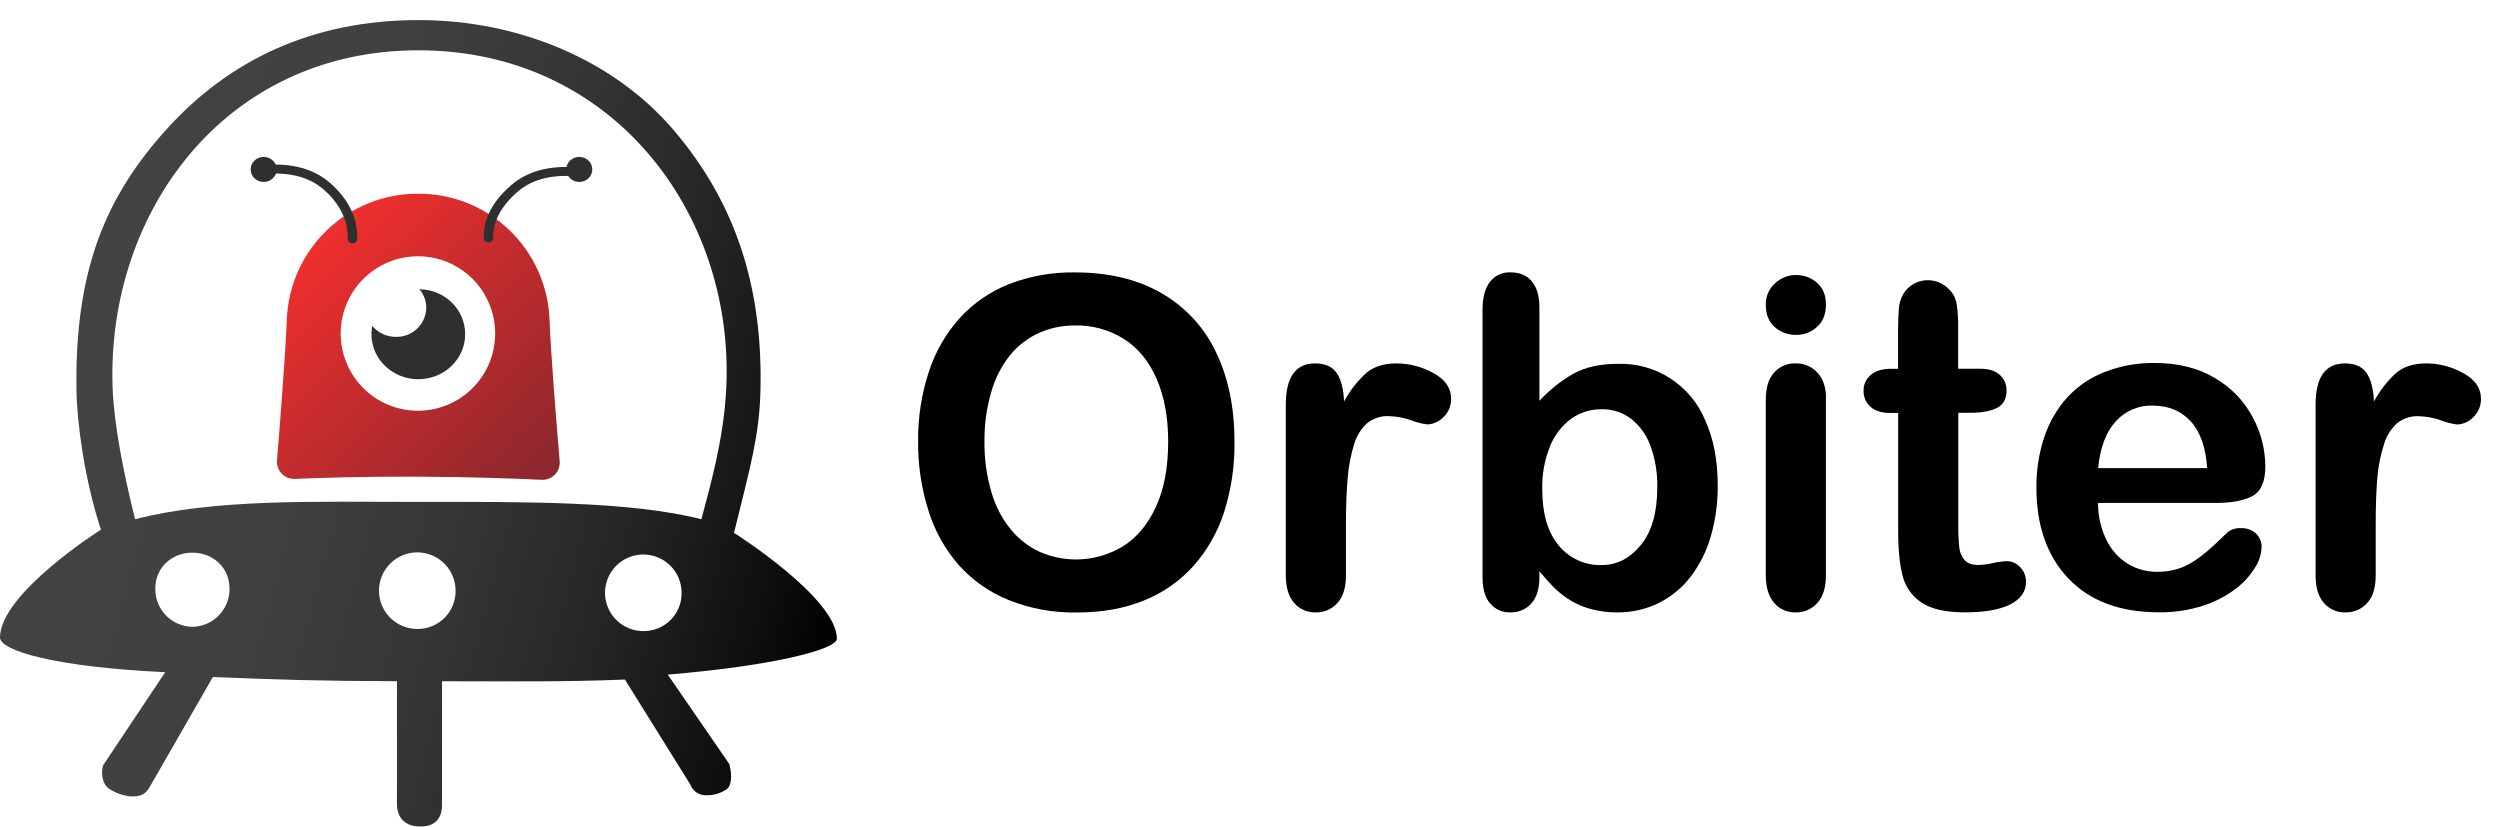
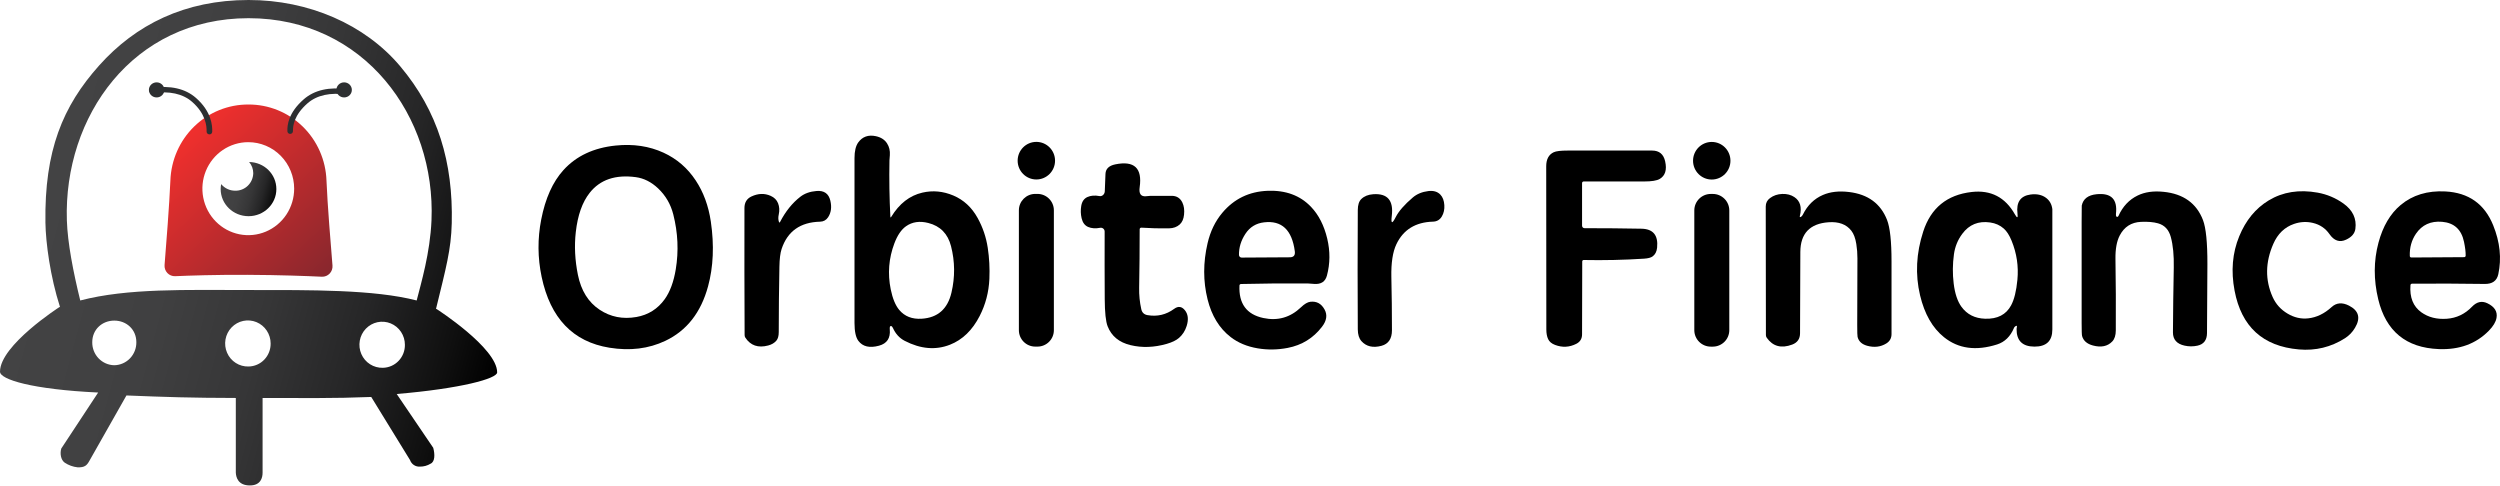
- <svg xmlns="http://www.w3.org/2000/svg" width="124" height="41" viewBox="0 0 124 41" fill="none">
-   <path d="M27.258 15.873C27.34 17.861 27.623 21.225 27.76 22.877C27.77 22.997 27.754 23.118 27.713 23.232C27.673 23.346 27.609 23.45 27.525 23.537C27.442 23.624 27.34 23.692 27.228 23.737C27.116 23.782 26.996 23.803 26.875 23.798C25.653 23.74 23.378 23.654 20.657 23.642C18.005 23.63 15.81 23.703 14.621 23.754C14.501 23.759 14.381 23.738 14.269 23.693C14.158 23.648 14.057 23.579 13.974 23.493C13.89 23.406 13.826 23.303 13.786 23.189C13.745 23.076 13.729 22.955 13.739 22.835C13.874 21.198 14.139 17.86 14.226 15.873C14.284 14.187 14.996 12.59 16.212 11.42C17.428 10.251 19.052 9.601 20.739 9.608C22.427 9.599 24.052 10.249 25.269 11.418C26.486 12.588 27.2 14.186 27.258 15.873ZM20.73 12.711C19.973 12.711 19.232 12.935 18.602 13.356C17.971 13.777 17.48 14.375 17.19 15.075C16.9 15.775 16.824 16.546 16.971 17.289C17.119 18.032 17.484 18.715 18.02 19.251C18.555 19.787 19.238 20.152 19.981 20.3C20.725 20.448 21.495 20.372 22.195 20.082C22.895 19.792 23.494 19.301 23.915 18.671C24.336 18.041 24.561 17.3 24.561 16.542C24.561 15.527 24.157 14.553 23.44 13.834C22.722 13.116 21.748 12.712 20.733 12.711H20.73Z" fill="url(#paint0_linear_1064_22859)" />
-   <path d="M20.798 14.344C21.021 14.6 21.143 14.927 21.144 15.265C21.14 15.459 21.098 15.65 21.02 15.827C20.942 16.005 20.83 16.165 20.69 16.299C20.55 16.433 20.385 16.538 20.205 16.609C20.024 16.679 19.832 16.713 19.638 16.709C19.414 16.71 19.193 16.662 18.99 16.568C18.787 16.474 18.608 16.337 18.464 16.165C18.437 16.3 18.424 16.438 18.423 16.576C18.423 17.809 19.464 18.809 20.748 18.809C22.033 18.809 23.073 17.809 23.073 16.576C23.073 15.343 22.06 14.364 20.798 14.344Z" fill="#2D2F31" />
-   <path d="M24.233 12.028C24.204 12.03 24.174 12.026 24.146 12.016C24.118 12.007 24.092 11.991 24.07 11.971C24.048 11.952 24.03 11.928 24.018 11.901C24.005 11.874 23.998 11.845 23.996 11.815C23.977 11.317 24.067 10.295 25.358 9.18C26.249 8.412 27.488 8.135 29.048 8.354C29.077 8.358 29.106 8.368 29.132 8.383C29.157 8.399 29.18 8.419 29.197 8.444C29.215 8.468 29.228 8.496 29.234 8.525C29.241 8.554 29.241 8.585 29.236 8.614C29.226 8.669 29.195 8.718 29.15 8.752C29.105 8.785 29.049 8.8 28.993 8.794C27.573 8.593 26.459 8.834 25.676 9.508C24.552 10.481 24.452 11.353 24.46 11.801C24.461 11.858 24.44 11.914 24.401 11.956C24.362 11.998 24.308 12.024 24.25 12.027L24.233 12.028Z" fill="#2D2F31" />
-   <path d="M28.732 9.025C29.088 9.025 29.378 8.747 29.378 8.404C29.378 8.06 29.088 7.782 28.732 7.782C28.375 7.782 28.086 8.06 28.086 8.404C28.086 8.747 28.375 9.025 28.732 9.025Z" fill="#2D2F31" />
-   <path d="M17.482 12.07C17.511 12.072 17.541 12.068 17.569 12.058C17.597 12.049 17.623 12.033 17.645 12.014C17.667 11.994 17.685 11.97 17.698 11.943C17.71 11.917 17.718 11.888 17.719 11.858C17.74 11.347 17.654 10.183 16.357 9.06C15.467 8.293 14.227 8.016 12.668 8.235C12.638 8.239 12.609 8.249 12.584 8.265C12.558 8.28 12.536 8.301 12.518 8.325C12.501 8.349 12.488 8.377 12.481 8.406C12.475 8.435 12.474 8.465 12.479 8.495C12.489 8.55 12.52 8.599 12.565 8.633C12.61 8.666 12.666 8.681 12.722 8.675C14.142 8.474 15.257 8.715 16.039 9.389C17.167 10.362 17.264 11.376 17.249 11.836C17.248 11.894 17.269 11.95 17.308 11.993C17.347 12.036 17.401 12.061 17.459 12.065L17.482 12.07Z" fill="#2D2F31" />
-   <path d="M13.078 9.025C13.434 9.025 13.723 8.747 13.723 8.404C13.723 8.06 13.434 7.782 13.078 7.782C12.721 7.782 12.432 8.06 12.432 8.404C12.432 8.747 12.721 9.025 13.078 9.025Z" fill="#2D2F31" />
-   <path d="M41.51 31.681C41.51 29.666 36.462 26.465 36.462 26.465L36.403 26.448C37.235 23.081 37.663 21.582 37.718 19.393C37.84 14.393 36.578 10.16 33.409 6.449C30.462 2.998 25.77 0.996 20.759 0.996C15.433 0.996 11.328 3.026 8.281 6.389C5.234 9.752 3.705 13.4 3.792 19.337C3.818 20.998 4.195 23.788 5.009 26.288L4.952 26.305C4.952 26.305 0 29.446 0 31.622C0 32.265 2.676 33.081 8.196 33.341L5.117 37.953C4.995 38.346 5.071 38.886 5.4 39.117C5.725 39.331 6.097 39.463 6.484 39.502C7.069 39.52 7.252 39.35 7.467 38.962L10.558 33.581C13.842 33.712 15.931 33.781 19.689 33.788V39.946C19.71 40.317 19.867 40.995 20.864 40.995C21.768 40.995 21.924 40.36 21.924 39.946V33.792C25.677 33.785 27.718 33.834 30.996 33.706L34.235 38.903C34.294 39.071 34.406 39.214 34.554 39.312C34.703 39.41 34.88 39.456 35.057 39.444C35.373 39.449 35.684 39.364 35.955 39.201C36.319 39.038 36.319 38.438 36.172 37.895L33.122 33.46C38.449 33.017 41.51 32.198 41.51 31.681ZM9.543 31.09C9.048 31.083 8.575 30.878 8.23 30.523C7.885 30.167 7.696 29.689 7.703 29.193C7.703 28.144 8.526 27.413 9.543 27.413C10.56 27.413 11.384 28.143 11.384 29.193C11.391 29.688 11.201 30.167 10.856 30.522C10.511 30.878 10.039 31.082 9.543 31.09ZM20.755 31.195C20.378 31.207 20.005 31.105 19.685 30.904C19.365 30.702 19.113 30.41 18.96 30.064C18.807 29.718 18.761 29.335 18.828 28.962C18.895 28.59 19.071 28.247 19.334 27.975C19.597 27.704 19.935 27.517 20.305 27.439C20.675 27.361 21.06 27.396 21.41 27.538C21.761 27.68 22.061 27.923 22.272 28.236C22.483 28.55 22.596 28.919 22.596 29.297C22.603 29.793 22.413 30.271 22.068 30.627C21.723 30.983 21.251 31.187 20.755 31.195ZM31.966 31.301C31.588 31.312 31.216 31.211 30.896 31.009C30.576 30.808 30.323 30.516 30.171 30.17C30.018 29.824 29.972 29.44 30.039 29.068C30.105 28.696 30.282 28.352 30.545 28.081C30.808 27.81 31.146 27.623 31.516 27.545C31.886 27.467 32.271 27.501 32.621 27.643C32.971 27.785 33.271 28.029 33.483 28.342C33.694 28.656 33.806 29.025 33.806 29.403C33.814 29.899 33.624 30.377 33.279 30.733C32.934 31.088 32.462 31.293 31.966 31.301ZM34.789 25.754C31.232 24.848 25.964 24.893 20.754 24.893C15.545 24.893 10.659 24.734 6.7 25.754C6.107 23.374 5.643 20.998 5.583 19.158C5.306 10.605 11.083 2.495 20.754 2.495C30.425 2.495 36.396 10.611 36.026 19.158C35.911 21.849 35.16 24.312 34.789 25.754Z" fill="url(#paint1_linear_1064_22859)" />
-   <path d="M53.331 13.512C54.991 13.512 56.417 13.855 57.609 14.541C58.789 15.216 59.733 16.238 60.314 17.468C60.926 18.733 61.232 20.218 61.231 21.924C61.245 23.089 61.075 24.249 60.728 25.362C60.417 26.351 59.903 27.264 59.22 28.044C58.543 28.805 57.697 29.4 56.751 29.779C55.778 30.18 54.66 30.38 53.396 30.38C52.244 30.399 51.1 30.189 50.03 29.762C49.08 29.38 48.232 28.785 47.55 28.022C46.864 27.233 46.352 26.31 46.046 25.311C45.699 24.205 45.528 23.052 45.538 21.894C45.525 20.723 45.704 19.558 46.068 18.445C46.388 17.457 46.911 16.548 47.603 15.775C48.28 15.036 49.115 14.461 50.047 14.091C51.094 13.688 52.209 13.491 53.331 13.512ZM57.942 21.905C57.942 20.71 57.752 19.676 57.374 18.801C56.995 17.926 56.454 17.264 55.751 16.815C55.027 16.36 54.186 16.126 53.331 16.142C52.712 16.136 52.099 16.263 51.533 16.514C50.983 16.763 50.497 17.134 50.112 17.599C49.681 18.139 49.361 18.759 49.172 19.424C48.935 20.226 48.82 21.06 48.83 21.896C48.819 22.747 48.935 23.595 49.175 24.412C49.368 25.093 49.699 25.727 50.148 26.275C50.539 26.748 51.032 27.127 51.59 27.382C52.242 27.663 52.952 27.786 53.66 27.74C54.369 27.694 55.056 27.48 55.666 27.116C56.362 26.692 56.915 26.04 57.326 25.157C57.737 24.275 57.942 23.188 57.941 21.896L57.942 21.905Z" fill="black" />
-   <path d="M66.759 25.992V28.528C66.759 29.145 66.617 29.607 66.333 29.913C66.197 30.064 66.029 30.183 65.842 30.263C65.656 30.343 65.454 30.381 65.251 30.375C65.05 30.381 64.852 30.341 64.668 30.261C64.485 30.18 64.322 30.06 64.191 29.908C63.914 29.597 63.776 29.137 63.776 28.528V20.072C63.776 18.707 64.26 18.025 65.229 18.025C65.725 18.025 66.082 18.184 66.3 18.503C66.518 18.822 66.64 19.293 66.665 19.916C66.948 19.387 67.318 18.909 67.76 18.503C68.136 18.184 68.636 18.025 69.263 18.025C69.902 18.027 70.53 18.19 71.089 18.499C71.679 18.819 71.974 19.242 71.974 19.768C71.98 19.939 71.949 20.109 71.884 20.267C71.819 20.425 71.721 20.568 71.597 20.686C71.492 20.798 71.366 20.887 71.226 20.95C71.087 21.013 70.936 21.047 70.782 21.051C70.512 21.012 70.246 20.943 69.991 20.846C69.634 20.719 69.26 20.65 68.881 20.64C68.494 20.623 68.114 20.748 67.811 20.99C67.504 21.27 67.281 21.631 67.166 22.03C66.999 22.563 66.892 23.114 66.849 23.671C66.789 24.306 66.759 25.08 66.759 25.992Z" fill="black" />
-   <path d="M76.354 15.243V19.883C76.85 19.341 77.429 18.881 78.07 18.52C78.652 18.205 79.373 18.048 80.234 18.047C81.156 18.015 82.067 18.266 82.843 18.766C83.619 19.266 84.224 19.991 84.577 20.844C84.992 21.754 85.199 22.832 85.199 24.077C85.207 24.933 85.091 25.786 84.855 26.608C84.648 27.331 84.309 28.008 83.855 28.606C83.432 29.158 82.887 29.605 82.264 29.913C81.623 30.225 80.918 30.384 80.204 30.375C79.767 30.378 79.332 30.322 78.909 30.209C78.545 30.114 78.197 29.966 77.876 29.768C77.615 29.606 77.371 29.418 77.147 29.207C76.946 29.014 76.682 28.725 76.354 28.339V28.64C76.354 29.207 76.219 29.64 75.95 29.936C75.82 30.079 75.661 30.193 75.484 30.268C75.306 30.344 75.115 30.381 74.922 30.375C74.731 30.383 74.541 30.346 74.366 30.27C74.191 30.193 74.035 30.078 73.911 29.933C73.661 29.64 73.535 29.208 73.534 28.636V15.378C73.534 14.763 73.656 14.297 73.899 13.982C74.019 13.826 74.174 13.702 74.352 13.62C74.53 13.537 74.725 13.499 74.921 13.509C75.381 13.509 75.734 13.659 75.981 13.959C76.229 14.259 76.353 14.687 76.354 15.243ZM76.496 24.267C76.496 25.476 76.767 26.405 77.31 27.054C77.567 27.369 77.894 27.621 78.265 27.79C78.635 27.958 79.04 28.04 79.447 28.027C80.197 28.027 80.844 27.695 81.387 27.031C81.93 26.366 82.201 25.415 82.201 24.177C82.216 23.473 82.101 22.772 81.861 22.109C81.672 21.582 81.339 21.119 80.9 20.771C80.482 20.455 79.971 20.289 79.447 20.298C78.903 20.291 78.371 20.456 77.927 20.771C77.457 21.12 77.094 21.594 76.879 22.14C76.609 22.816 76.479 23.539 76.496 24.267Z" fill="black" />
-   <path d="M89.091 16.611C88.699 16.62 88.319 16.481 88.025 16.222C87.73 15.963 87.583 15.596 87.583 15.12C87.577 14.921 87.614 14.723 87.693 14.539C87.771 14.356 87.888 14.192 88.036 14.058C88.32 13.787 88.698 13.637 89.091 13.641C89.468 13.638 89.834 13.772 90.119 14.02C90.417 14.271 90.566 14.636 90.566 15.114C90.566 15.583 90.421 15.948 90.13 16.209C89.848 16.472 89.476 16.616 89.091 16.611ZM90.566 19.75V28.528C90.566 29.137 90.424 29.598 90.139 29.908C90.004 30.06 89.837 30.18 89.65 30.261C89.463 30.342 89.261 30.381 89.058 30.375C88.856 30.381 88.655 30.341 88.47 30.259C88.286 30.176 88.122 30.052 87.993 29.897C87.719 29.578 87.583 29.121 87.583 28.528V19.837C87.583 19.236 87.719 18.784 87.993 18.48C88.126 18.33 88.29 18.212 88.475 18.133C88.659 18.054 88.858 18.017 89.058 18.024C89.26 18.018 89.462 18.055 89.648 18.134C89.835 18.213 90.002 18.331 90.139 18.48C90.427 18.785 90.571 19.208 90.571 19.75H90.566Z" fill="black" />
-   <path d="M93.816 18.291H94.144V16.467C94.144 15.98 94.157 15.596 94.182 15.315C94.2 15.063 94.272 14.818 94.395 14.597C94.515 14.387 94.689 14.212 94.898 14.091C95.119 13.961 95.372 13.893 95.628 13.897C96.014 13.9 96.384 14.056 96.655 14.331C96.856 14.519 96.993 14.767 97.043 15.037C97.106 15.429 97.133 15.826 97.124 16.222V18.29H98.219C98.641 18.29 98.966 18.392 99.192 18.596C99.301 18.695 99.387 18.817 99.445 18.952C99.502 19.088 99.53 19.234 99.525 19.381C99.525 19.786 99.367 20.07 99.05 20.232C98.733 20.395 98.279 20.476 97.69 20.476H97.132V26.062C97.126 26.428 97.143 26.793 97.181 27.157C97.203 27.386 97.294 27.604 97.443 27.78C97.585 27.942 97.816 28.023 98.138 28.023C98.377 28.015 98.615 27.983 98.848 27.928C99.077 27.874 99.312 27.842 99.547 27.833C99.67 27.835 99.791 27.862 99.903 27.913C100.015 27.964 100.115 28.037 100.197 28.129C100.292 28.224 100.367 28.338 100.417 28.464C100.467 28.589 100.491 28.724 100.488 28.859C100.488 29.345 100.225 29.72 99.701 29.983C99.176 30.245 98.422 30.375 97.438 30.372C96.505 30.372 95.798 30.212 95.318 29.894C94.847 29.587 94.509 29.114 94.373 28.569C94.223 28.006 94.148 27.253 94.149 26.31V20.483H93.755C93.326 20.483 92.997 20.38 92.772 20.172C92.662 20.073 92.575 19.951 92.516 19.814C92.457 19.678 92.429 19.53 92.433 19.382C92.429 19.233 92.459 19.085 92.521 18.949C92.582 18.813 92.674 18.693 92.788 18.598C93.022 18.393 93.364 18.291 93.816 18.291Z" fill="black" />
-   <path d="M109.902 24.946H104.064C104.058 25.577 104.199 26.202 104.474 26.77C104.707 27.26 105.075 27.673 105.535 27.961C105.974 28.228 106.48 28.366 106.994 28.361C107.323 28.364 107.65 28.321 107.967 28.233C108.269 28.143 108.556 28.009 108.819 27.833C109.088 27.657 109.344 27.462 109.584 27.248C109.817 27.041 110.12 26.758 110.491 26.397C110.678 26.253 110.911 26.181 111.147 26.196C111.418 26.184 111.684 26.276 111.89 26.453C111.987 26.545 112.063 26.658 112.112 26.783C112.161 26.908 112.183 27.042 112.174 27.177C112.153 27.519 112.044 27.851 111.857 28.139C111.608 28.548 111.283 28.907 110.901 29.196C110.417 29.564 109.873 29.848 109.294 30.035C108.577 30.269 107.825 30.382 107.071 30.369C105.155 30.369 103.665 29.813 102.601 28.701C101.536 27.588 101.005 26.079 101.006 24.172C100.999 23.323 101.131 22.479 101.399 21.674C101.64 20.943 102.031 20.27 102.547 19.699C103.066 19.142 103.706 18.712 104.417 18.442C105.197 18.141 106.028 17.992 106.864 18.003C108.031 18.003 109.031 18.253 109.863 18.753C110.658 19.214 111.308 19.888 111.738 20.7C112.14 21.444 112.354 22.275 112.361 23.121C112.361 23.885 112.146 24.38 111.716 24.606C111.286 24.833 110.682 24.946 109.902 24.946ZM104.064 23.221H109.477C109.404 22.182 109.128 21.405 108.651 20.889C108.173 20.374 107.545 20.116 106.765 20.117C106.423 20.108 106.082 20.173 105.767 20.308C105.452 20.444 105.17 20.646 104.941 20.901C104.46 21.424 104.169 22.197 104.066 23.221H104.064Z" fill="black" />
-   <path d="M117.835 25.992V28.528C117.835 29.145 117.693 29.607 117.409 29.913C117.273 30.064 117.106 30.183 116.919 30.263C116.733 30.342 116.531 30.381 116.328 30.375C116.128 30.381 115.929 30.342 115.745 30.261C115.562 30.18 115.399 30.06 115.267 29.908C114.99 29.597 114.852 29.137 114.853 28.528V20.072C114.853 18.707 115.339 18.025 116.312 18.025C116.808 18.025 117.164 18.184 117.382 18.503C117.601 18.822 117.722 19.293 117.747 19.916C118.03 19.387 118.4 18.909 118.842 18.503C119.218 18.184 119.719 18.025 120.345 18.025C120.984 18.028 121.612 18.192 122.17 18.503C122.759 18.822 123.055 19.245 123.055 19.771C123.061 19.942 123.03 20.113 122.965 20.271C122.9 20.429 122.802 20.572 122.678 20.69C122.573 20.801 122.448 20.891 122.308 20.953C122.168 21.016 122.018 21.05 121.865 21.055C121.593 21.016 121.327 20.947 121.072 20.849C120.715 20.723 120.341 20.654 119.962 20.644C119.575 20.627 119.195 20.752 118.892 20.994C118.585 21.274 118.362 21.634 118.247 22.034C118.076 22.565 117.965 23.115 117.918 23.671C117.863 24.306 117.835 25.08 117.835 25.992Z" fill="black" />
+ <svg xmlns="http://www.w3.org/2000/svg" width="206px" height="40px" viewBox="0 0 206 40" version="1.1">
  <defs>
-     <linearGradient id="paint0_linear_1064_22859" x1="14.957" y1="12.631" x2="26.482" y2="24.548" gradientUnits="userSpaceOnUse">
-       <stop stop-color="#EF2F2D" />
-       <stop offset="1" stop-color="#89272D" />
+     <linearGradient x1="10.703%" y1="21.301%" x2="88.891%" y2="105.283%" id="linearGradient-1">
+       <stop stop-color="#EF2F2D" offset="0%" />
+       <stop stop-color="#89272D" offset="100%" />
    </linearGradient>
-     <linearGradient id="paint1_linear_1064_22859" x1="3.381" y1="17.198" x2="42.58" y2="27.705" gradientUnits="userSpaceOnUse">
-       <stop stop-color="#434344" />
-       <stop offset="0.29" stop-color="#404041" />
-       <stop offset="0.51" stop-color="#363637" />
-       <stop offset="0.71" stop-color="#262627" />
-       <stop offset="0.9" stop-color="#0F0F0F" />
-       <stop offset="1" />
+     <linearGradient x1="8.146%" y1="41.01%" x2="102.578%" y2="65.882%" id="linearGradient-2">
+       <stop stop-color="#434344" offset="0%" />
+       <stop stop-color="#404041" offset="29%" />
+       <stop stop-color="#363637" offset="51%" />
+       <stop stop-color="#262627" offset="71%" />
+       <stop stop-color="#0F0F0F" offset="90%" />
+       <stop stop-color="#000000" offset="100%" />
+     </linearGradient>
+     <linearGradient x1="8.146%" y1="40.947%" x2="102.578%" y2="65.993%" id="linearGradient-3">
+       <stop stop-color="#434344" offset="0%" />
+       <stop stop-color="#404041" offset="29%" />
+       <stop stop-color="#363637" offset="51%" />
+       <stop stop-color="#262627" offset="71%" />
+       <stop stop-color="#0F0F0F" offset="90%" />
+       <stop stop-color="#000000" offset="100%" />
    </linearGradient>
  </defs>
+   <g id="页面-1" stroke="none" stroke-width="1" fill="none" fill-rule="evenodd">
+     <g id="orbiter_白天" transform="translate(-20, -16)" fill-rule="nonzero">
+       <g id="logo备份-2" transform="translate(20, 16)">
+         <path d="M73.365,17.845 C73.37,17.935 73.395,17.942 73.44,17.866 C74.103,16.778 74.958,16.113 76.006,15.872 C76.862,15.674 77.712,15.754 78.557,16.111 C79.407,16.471 80.072,17.087 80.555,17.959 C80.98,18.726 81.259,19.546 81.391,20.42 C81.518,21.255 81.563,22.112 81.525,22.99 C81.476,24.075 81.21,25.089 80.727,26.033 C80.125,27.21 79.308,28 78.277,28.405 C77.099,28.867 75.856,28.761 74.548,28.085 C74.117,27.862 73.794,27.508 73.577,27.024 C73.538,26.935 73.48,26.874 73.426,26.865 C73.335,26.848 73.299,26.944 73.318,27.154 C73.382,27.863 73.087,28.307 72.432,28.485 C71.655,28.697 71.087,28.563 70.729,28.085 C70.517,27.801 70.411,27.311 70.411,26.616 C70.411,22.087 70.411,17.558 70.411,13.029 C70.411,12.456 70.513,12.027 70.717,11.741 C71.063,11.261 71.547,11.088 72.171,11.222 C72.59,11.312 72.897,11.51 73.092,11.814 C73.274,12.094 73.351,12.42 73.323,12.793 C73.302,13.05 73.292,13.188 73.292,13.207 C73.262,14.789 73.287,16.335 73.365,17.845 Z M73.695,20.057 C73.233,21.286 73.133,22.548 73.396,23.842 C73.55,24.597 73.783,25.162 74.095,25.536 C74.541,26.07 75.159,26.312 75.947,26.263 C77.264,26.181 78.082,25.465 78.399,24.115 C78.702,22.833 78.69,21.555 78.364,20.282 C78.1,19.259 77.476,18.623 76.491,18.373 C75.78,18.192 75.168,18.282 74.656,18.643 C74.267,18.918 73.946,19.389 73.695,20.057 Z" id="形状" fill="#000000" />
+         <ellipse id="椭圆形" fill="#000000" cx="85.395" cy="13.24" rx="1.541" ry="1.549" />
+         <ellipse id="椭圆形" fill="#000000" cx="141.048" cy="13.245" rx="1.541" ry="1.549" />
+         <path d="M57.323,14.863 C57.967,15.832 58.384,16.968 58.574,18.269 C58.858,20.21 58.781,21.986 58.343,23.598 C57.757,25.756 56.583,27.252 54.819,28.087 C53.445,28.738 51.911,28.926 50.216,28.651 C47.212,28.164 45.35,26.219 44.631,22.814 C44.3,21.242 44.288,19.666 44.596,18.089 C44.935,16.346 45.546,14.988 46.428,14.015 C47.484,12.851 48.921,12.177 50.741,11.992 C52.188,11.845 53.499,12.042 54.675,12.582 C55.767,13.084 56.649,13.844 57.323,14.863 Z M54.233,15.528 C53.673,14.998 53.059,14.687 52.39,14.597 C50.713,14.372 49.446,14.803 48.588,15.891 C47.981,16.66 47.599,17.741 47.444,19.134 C47.316,20.269 47.375,21.441 47.62,22.651 C47.883,23.949 48.48,24.907 49.413,25.524 C50.311,26.118 51.319,26.317 52.438,26.121 C53.416,25.949 54.196,25.458 54.777,24.648 C55.212,24.038 55.514,23.218 55.684,22.187 C55.93,20.687 55.862,19.181 55.479,17.67 C55.267,16.831 54.851,16.117 54.233,15.528 Z" id="形状" fill="#000000" />
+         <g id="logo_black-(3)">
+           <path d="M26.902,14.877 C26.982,16.865 27.262,20.229 27.397,21.881 C27.406,22.001 27.391,22.122 27.351,22.236 C27.311,22.35 27.248,22.454 27.165,22.541 C27.083,22.628 26.983,22.696 26.872,22.741 C26.762,22.786 26.643,22.807 26.524,22.802 C25.317,22.745 23.073,22.658 20.387,22.646 C17.769,22.634 15.604,22.707 14.43,22.758 C14.311,22.763 14.193,22.742 14.083,22.697 C13.973,22.652 13.873,22.584 13.791,22.497 C13.709,22.41 13.646,22.307 13.606,22.193 C13.566,22.08 13.55,21.959 13.56,21.84 C13.693,20.202 13.955,16.863 14.04,14.877 C14.097,13.191 14.8,11.594 16,10.424 C17.2,9.254 18.803,8.604 20.468,8.612 L20.468,8.612 C22.134,8.603 23.738,9.252 24.939,10.422 C26.14,11.592 26.844,13.19 26.902,14.877 L26.902,14.877 Z M20.459,11.715 C19.712,11.714 18.98,11.939 18.358,12.36 C17.736,12.781 17.252,13.379 16.965,14.079 C16.679,14.779 16.604,15.55 16.75,16.293 C16.895,17.036 17.255,17.719 17.784,18.255 C18.313,18.791 18.987,19.156 19.72,19.304 C20.454,19.452 21.214,19.376 21.905,19.086 C22.596,18.796 23.187,18.305 23.602,17.675 C24.018,17.045 24.239,16.304 24.239,15.546 C24.239,14.531 23.842,13.557 23.133,12.838 C22.425,12.12 21.464,11.716 20.462,11.715 L20.459,11.715 Z" id="形状" fill="url(#linearGradient-1)" />
+           <path d="M20.527,13.349 C20.746,13.604 20.868,13.931 20.868,14.27 C20.864,14.464 20.822,14.655 20.746,14.832 C20.669,15.009 20.558,15.17 20.42,15.304 C20.282,15.438 20.119,15.543 19.941,15.613 C19.763,15.684 19.573,15.718 19.382,15.714 C19.161,15.715 18.943,15.667 18.742,15.573 C18.542,15.479 18.365,15.341 18.223,15.17 C18.197,15.305 18.183,15.443 18.183,15.581 C18.183,16.814 19.21,17.814 20.478,17.814 C21.745,17.814 22.772,16.814 22.772,15.581 C22.772,14.348 21.772,13.369 20.527,13.349 Z" id="路径" fill="url(#linearGradient-2)" />
+           <path d="M23.917,11.033 C23.887,11.034 23.858,11.03 23.83,11.02 C23.803,11.011 23.777,10.995 23.756,10.976 C23.734,10.956 23.716,10.932 23.704,10.905 C23.691,10.878 23.684,10.849 23.682,10.82 C23.663,10.321 23.752,9.299 25.027,8.184 C25.906,7.416 27.129,7.139 28.668,7.358 C28.697,7.362 28.725,7.372 28.751,7.388 C28.776,7.403 28.798,7.423 28.816,7.448 C28.833,7.472 28.845,7.5 28.852,7.529 C28.858,7.558 28.859,7.589 28.854,7.618 L28.854,7.618 C28.844,7.673 28.813,7.723 28.769,7.756 C28.724,7.789 28.669,7.804 28.614,7.798 C27.213,7.598 26.113,7.838 25.34,8.512 C24.231,9.485 24.133,10.357 24.14,10.805 C24.141,10.863 24.12,10.918 24.082,10.961 C24.043,11.003 23.99,11.028 23.933,11.031 L23.917,11.033 Z" id="路径" fill="#2D2F31" />
+           <path d="M28.356,8.029 C28.708,8.029 28.993,7.751 28.993,7.408 C28.993,7.065 28.708,6.786 28.356,6.786 C28.004,6.786 27.719,7.065 27.719,7.408 C27.719,7.751 28.004,8.029 28.356,8.029 Z" id="路径" fill="#2D2F31" />
+           <path d="M17.253,11.074 C17.282,11.076 17.312,11.072 17.339,11.062 C17.367,11.053 17.392,11.038 17.414,11.018 C17.436,10.998 17.454,10.974 17.466,10.948 C17.479,10.921 17.486,10.892 17.487,10.862 C17.508,10.351 17.424,9.187 16.143,8.065 C15.265,7.297 14.041,7.02 12.502,7.239 C12.473,7.243 12.445,7.253 12.419,7.269 C12.394,7.284 12.372,7.305 12.355,7.329 C12.337,7.353 12.325,7.381 12.318,7.41 C12.312,7.439 12.311,7.47 12.316,7.499 C12.326,7.554 12.357,7.603 12.401,7.637 C12.446,7.67 12.501,7.685 12.556,7.679 C13.957,7.478 15.058,7.719 15.83,8.393 C16.942,9.366 17.038,10.381 17.024,10.84 C17.022,10.898 17.043,10.954 17.081,10.997 C17.12,11.04 17.173,11.066 17.23,11.069 L17.253,11.074 Z" id="路径" fill="#2D2F31" />
+           <path d="M12.907,8.029 C13.259,8.029 13.544,7.751 13.544,7.408 C13.544,7.065 13.259,6.786 12.907,6.786 C12.555,6.786 12.269,7.065 12.269,7.408 C12.269,7.751 12.555,8.029 12.907,8.029 Z" id="路径" fill="#2D2F31" />
+           <path d="M40.966,30.686 C40.966,28.671 35.984,25.469 35.984,25.469 L35.927,25.452 C36.748,22.085 37.17,20.587 37.224,18.397 C37.344,13.397 36.099,9.164 32.971,5.453 C30.063,2.002 25.433,0 20.487,0 C15.231,0 11.179,2.03 8.172,5.393 C5.165,8.757 3.656,12.404 3.743,18.341 C3.768,20.003 4.14,22.792 4.943,25.293 L4.887,25.31 C4.887,25.31 0,28.451 0,30.627 C0,31.27 2.641,32.086 8.088,32.345 L5.05,36.958 C4.93,37.351 5.004,37.891 5.33,38.122 C5.65,38.336 6.017,38.468 6.399,38.508 C6.977,38.525 7.157,38.355 7.369,37.967 L10.419,32.586 C13.661,32.716 15.723,32.786 19.431,32.793 L19.431,38.951 C19.452,39.322 19.607,40 20.59,40 C21.483,40 21.637,39.365 21.637,38.951 L21.637,32.797 C25.34,32.789 27.355,32.839 30.59,32.71 L33.786,37.908 C33.845,38.076 33.955,38.219 34.102,38.317 C34.249,38.415 34.423,38.461 34.598,38.449 C34.91,38.454 35.217,38.369 35.484,38.206 C35.844,38.043 35.844,37.443 35.699,36.9 L32.688,32.465 C37.946,32.022 40.966,31.203 40.966,30.686 Z M9.418,30.095 C8.929,30.088 8.463,29.883 8.122,29.527 C7.782,29.172 7.595,28.693 7.602,28.198 C7.602,27.149 8.415,26.418 9.418,26.418 C10.422,26.418 11.235,27.148 11.235,28.198 C11.242,28.693 11.054,29.171 10.714,29.527 C10.373,29.883 9.907,30.087 9.418,30.095 L9.418,30.095 Z M20.483,30.2 C20.111,30.211 19.743,30.11 19.427,29.908 C19.112,29.707 18.862,29.415 18.712,29.069 C18.561,28.723 18.516,28.339 18.581,27.967 C18.647,27.595 18.821,27.251 19.081,26.98 C19.341,26.709 19.674,26.522 20.039,26.444 C20.404,26.366 20.784,26.4 21.13,26.542 C21.476,26.684 21.772,26.928 21.98,27.241 C22.188,27.555 22.3,27.924 22.3,28.302 C22.307,28.798 22.12,29.276 21.779,29.632 C21.439,29.988 20.973,30.192 20.483,30.2 L20.483,30.2 Z M31.548,30.306 C31.175,30.317 30.807,30.216 30.491,30.014 C30.175,29.813 29.926,29.52 29.776,29.175 C29.625,28.829 29.58,28.445 29.646,28.073 C29.711,27.701 29.885,27.357 30.145,27.086 C30.405,26.815 30.738,26.628 31.103,26.55 C31.468,26.472 31.848,26.506 32.194,26.648 C32.54,26.79 32.836,27.034 33.044,27.347 C33.253,27.661 33.364,28.03 33.364,28.408 C33.371,28.904 33.184,29.382 32.843,29.737 C32.503,30.093 32.037,30.298 31.548,30.306 Z M34.334,24.759 C30.823,23.853 25.624,23.898 20.482,23.898 C15.341,23.898 10.519,23.739 6.612,24.759 C6.027,22.379 5.569,20.003 5.51,18.163 C5.236,9.609 10.938,1.499 20.482,1.499 C30.027,1.499 35.919,9.615 35.555,18.163 C35.44,20.853 34.7,23.316 34.334,24.759 Z" id="形状" fill="url(#linearGradient-3)" />
+         </g>
+         <path d="M130.376,21.54 L130.362,27.549 C130.362,27.909 130.204,28.17 129.886,28.331 C129.321,28.618 128.739,28.649 128.141,28.423 C127.855,28.316 127.664,28.156 127.566,27.943 C127.467,27.731 127.418,27.467 127.418,27.151 C127.418,22.672 127.415,18.191 127.408,13.709 C127.407,13.127 127.613,12.738 128.028,12.544 C128.224,12.452 128.608,12.406 129.18,12.406 C131.498,12.406 133.816,12.406 136.134,12.406 C136.718,12.406 137.076,12.702 137.208,13.292 C137.366,13.995 137.216,14.48 136.756,14.747 C136.52,14.884 136.094,14.953 135.479,14.953 C133.86,14.953 132.198,14.953 130.494,14.953 C130.421,14.953 130.362,15.012 130.362,15.085 L130.362,18.601 C130.362,18.654 130.383,18.705 130.421,18.743 C130.459,18.781 130.509,18.802 130.563,18.802 C132.175,18.802 133.738,18.816 135.25,18.845 C136.215,18.862 136.646,19.381 136.546,20.401 C136.514,20.726 136.392,20.968 136.178,21.126 C136.039,21.23 135.799,21.293 135.46,21.315 C133.808,21.421 132.153,21.457 130.497,21.424 C130.465,21.423 130.434,21.435 130.412,21.457 C130.389,21.479 130.376,21.509 130.376,21.54 L130.376,21.54 Z" id="路径" fill="#000000" />
+         <path d="M94.048,18.759 C94.012,18.757 93.976,18.769 93.95,18.794 C93.924,18.819 93.909,18.853 93.909,18.89 C93.909,20.529 93.895,22.138 93.866,23.717 C93.855,24.312 93.913,24.898 94.041,25.474 C94.102,25.754 94.273,25.918 94.554,25.967 C95.36,26.106 96.092,25.933 96.752,25.448 C97.079,25.208 97.371,25.244 97.628,25.555 C97.898,25.882 97.95,26.314 97.784,26.851 C97.658,27.255 97.447,27.586 97.15,27.843 C96.919,28.044 96.581,28.208 96.135,28.336 C95.1,28.633 94.107,28.667 93.157,28.44 C92.213,28.214 91.584,27.695 91.268,26.884 C91.116,26.497 91.036,25.748 91.03,24.636 C91.019,22.842 91.017,20.991 91.023,19.081 C91.024,18.988 90.983,18.899 90.912,18.839 C90.841,18.779 90.747,18.754 90.656,18.771 C90.269,18.844 89.938,18.82 89.661,18.7 C89.387,18.582 89.208,18.342 89.124,17.98 C89.047,17.647 89.037,17.31 89.094,16.971 C89.153,16.608 89.322,16.363 89.6,16.237 C89.883,16.11 90.214,16.083 90.594,16.156 C90.7,16.177 90.809,16.145 90.893,16.069 C90.978,15.993 91.03,15.881 91.035,15.761 L91.091,14.33 C91.107,13.913 91.377,13.651 91.902,13.543 C93.466,13.224 94.135,13.852 93.909,15.427 C93.832,15.96 94.004,16.208 94.425,16.17 C94.666,16.148 94.795,16.137 94.811,16.137 C95.331,16.137 95.91,16.137 96.549,16.137 C96.955,16.137 97.247,16.32 97.426,16.687 C97.561,16.965 97.607,17.299 97.565,17.691 C97.529,18.043 97.412,18.31 97.214,18.492 C96.984,18.702 96.688,18.81 96.323,18.816 C95.552,18.829 94.794,18.81 94.048,18.759 Z" id="路径" fill="#000000" />
+         <path d="M64.282,18.281 C64.731,17.415 65.287,16.725 65.95,16.211 C66.3,15.939 66.745,15.781 67.285,15.737 C67.906,15.686 68.284,15.953 68.421,16.537 C68.546,17.071 68.484,17.526 68.235,17.902 C68.077,18.139 67.858,18.26 67.577,18.267 C65.947,18.306 64.889,19.057 64.404,20.519 C64.294,20.848 64.234,21.341 64.223,22 C64.188,23.789 64.17,25.577 64.169,27.365 C64.169,27.68 64.104,27.914 63.976,28.066 C63.814,28.258 63.588,28.393 63.299,28.468 C62.475,28.688 61.848,28.474 61.42,27.827 C61.378,27.766 61.356,27.691 61.356,27.611 C61.339,24.121 61.334,20.632 61.342,17.144 C61.343,16.686 61.536,16.368 61.919,16.189 C62.47,15.932 62.997,15.914 63.5,16.137 C63.798,16.268 64.002,16.472 64.112,16.748 C64.225,17.034 64.244,17.344 64.169,17.677 C64.118,17.899 64.123,18.1 64.183,18.278 C64.21,18.357 64.242,18.358 64.282,18.281 Z" id="路径" fill="#000000" />
+         <path d="M100.717,17.537 C101.682,16.387 102.926,15.783 104.448,15.723 C105.938,15.664 107.131,16.104 108.026,17.042 C108.659,17.704 109.105,18.578 109.364,19.664 C109.612,20.711 109.604,21.726 109.338,22.71 C109.203,23.209 108.854,23.437 108.292,23.395 C107.969,23.371 107.801,23.359 107.788,23.359 C105.944,23.342 104.101,23.356 102.257,23.402 C102.189,23.404 102.135,23.457 102.132,23.523 C102.062,25.015 102.716,25.909 104.097,26.204 C105.287,26.458 106.325,26.161 107.209,25.313 C107.491,25.042 107.747,24.893 107.974,24.866 C108.491,24.806 108.882,25.02 109.147,25.508 C109.389,25.953 109.319,26.424 108.935,26.922 C108.218,27.86 107.275,28.442 106.106,28.667 C105.269,28.829 104.445,28.84 103.633,28.703 C102.755,28.555 102.01,28.243 101.397,27.767 C100.469,27.046 99.838,26.011 99.503,24.664 C99.133,23.175 99.133,21.636 99.503,20.045 C99.731,19.065 100.135,18.229 100.717,17.537 Z M102.62,19.269 C102.257,19.823 102.081,20.402 102.092,21.007 C102.095,21.129 102.191,21.226 102.309,21.225 L106.281,21.201 C106.598,21.2 106.735,21.036 106.693,20.711 C106.462,18.944 105.616,18.147 104.156,18.321 C103.495,18.398 102.983,18.714 102.62,19.269 Z" id="形状" fill="#000000" />
+         <path d="M115.008,17.888 C115.256,17.4 115.727,16.86 116.419,16.27 C116.758,15.982 117.184,15.807 117.696,15.744 C118.12,15.692 118.451,15.79 118.688,16.038 C118.881,16.241 118.989,16.528 119.013,16.897 C119.036,17.254 118.967,17.568 118.806,17.838 C118.641,18.114 118.398,18.256 118.078,18.264 C116.642,18.304 115.638,18.922 115.065,20.119 C114.762,20.755 114.623,21.659 114.648,22.829 C114.681,24.289 114.697,25.75 114.697,27.211 C114.697,27.912 114.41,28.34 113.835,28.495 C113.133,28.682 112.582,28.554 112.181,28.108 C111.985,27.889 111.885,27.566 111.882,27.14 C111.862,23.861 111.862,20.583 111.882,17.305 C111.884,16.886 111.981,16.584 112.174,16.398 C112.416,16.164 112.742,16.033 113.152,16.004 C114.33,15.922 114.84,16.517 114.683,17.788 C114.603,18.443 114.711,18.477 115.008,17.888 Z" id="路径" fill="#000000" />
+         <path d="M148.392,17.871 C148.457,17.838 148.513,17.773 148.56,17.677 C148.937,16.914 149.486,16.376 150.209,16.064 C150.815,15.802 151.534,15.721 152.366,15.822 C153.923,16.01 154.965,16.776 155.492,18.12 C155.739,18.748 155.862,19.89 155.862,21.545 C155.862,23.5 155.862,25.493 155.862,27.523 C155.862,27.864 155.718,28.124 155.429,28.303 C154.961,28.59 154.435,28.652 153.85,28.49 C153.415,28.368 153.153,28.124 153.064,27.758 C153.045,27.684 153.035,27.358 153.035,26.78 C153.037,24.949 153.042,23.119 153.052,21.289 C153.053,20.891 153.023,20.497 152.96,20.107 C152.885,19.632 152.749,19.267 152.552,19.013 C152.143,18.484 151.514,18.251 150.666,18.314 C149.13,18.426 148.357,19.24 148.348,20.756 C148.332,23.027 148.324,25.26 148.324,27.457 C148.324,27.918 148.109,28.23 147.679,28.393 C146.78,28.731 146.081,28.543 145.58,27.829 C145.535,27.767 145.512,27.691 145.511,27.611 L145.497,17.016 C145.497,16.727 145.614,16.496 145.846,16.324 C146.133,16.109 146.472,15.995 146.861,15.981 C147.248,15.968 147.579,16.054 147.855,16.239 C148.334,16.558 148.486,17.074 148.31,17.786 C148.285,17.887 148.312,17.915 148.392,17.871 Z" id="路径" fill="#000000" />
+         <path d="M166.241,17.594 C166.128,16.664 166.486,16.142 167.315,16.028 C167.835,15.959 168.265,16.053 168.604,16.31 C168.894,16.531 169.064,16.839 169.113,17.234 C169.113,17.237 169.113,17.573 169.113,18.243 C169.113,21.212 169.113,24.181 169.113,27.151 C169.113,28.094 168.622,28.564 167.64,28.561 C166.648,28.558 166.156,28.072 166.166,27.104 C166.167,27.068 166.174,27.022 166.187,26.967 C166.222,26.823 166.17,26.805 166.031,26.912 C165.997,26.941 165.97,26.978 165.951,27.024 C165.655,27.728 165.192,28.18 164.564,28.381 C162.827,28.934 161.368,28.735 160.187,27.786 C159.237,27.024 158.579,25.872 158.213,24.333 C157.806,22.615 157.894,20.862 158.475,19.074 C159.104,17.137 160.434,16.052 162.463,15.82 C164.044,15.638 165.233,16.253 166.029,17.665 C166.218,18 166.288,17.976 166.241,17.594 Z M161.69,19.269 C161.319,19.768 161.091,20.328 161.005,20.95 C160.893,21.759 160.886,22.562 160.983,23.359 C161.085,24.193 161.299,24.833 161.624,25.28 C162.083,25.91 162.734,26.238 163.577,26.263 C164.59,26.295 165.302,25.928 165.713,25.164 C165.973,24.684 166.146,23.981 166.234,23.056 C166.339,21.948 166.18,20.874 165.756,19.837 C165.571,19.384 165.357,19.051 165.115,18.837 C164.807,18.563 164.432,18.394 163.989,18.331 C163.023,18.192 162.257,18.504 161.69,19.269 Z" id="形状" fill="#000000" />
+         <path d="M174.564,17.788 C174.914,17.011 175.439,16.452 176.14,16.111 C176.728,15.822 177.441,15.72 178.276,15.806 C179.909,15.97 180.993,16.747 181.527,18.136 C181.773,18.781 181.894,19.989 181.89,21.76 C181.885,23.655 181.874,25.551 181.857,27.448 C181.852,28.027 181.587,28.373 181.061,28.485 C180.71,28.559 180.36,28.558 180.01,28.48 C179.368,28.34 179.048,27.976 179.051,27.388 C179.061,25.612 179.083,23.835 179.119,22.059 C179.14,21.045 179.058,20.201 178.874,19.527 C178.71,18.927 178.359,18.552 177.822,18.402 C177.445,18.296 176.977,18.256 176.42,18.281 C175.621,18.316 175.035,18.691 174.663,19.408 C174.418,19.88 174.301,20.527 174.314,21.348 C174.345,23.306 174.355,25.265 174.342,27.225 C174.341,27.631 174.243,27.935 174.05,28.137 C173.664,28.54 173.132,28.65 172.455,28.468 C171.967,28.337 171.669,28.076 171.563,27.684 C171.539,27.596 171.527,27.24 171.527,26.616 C171.527,23.843 171.527,21.07 171.527,18.297 C171.527,17.426 171.53,16.974 171.537,16.942 C171.65,16.387 172.058,16.074 172.762,16.004 C173.965,15.883 174.495,16.421 174.354,17.618 C174.34,17.733 174.357,17.813 174.406,17.857 C174.427,17.876 174.458,17.879 174.489,17.865 C174.52,17.852 174.548,17.823 174.564,17.788 L174.564,17.788 Z" id="路径" fill="#000000" />
+         <path d="M186.938,16.516 C188.1,15.813 189.447,15.599 190.978,15.874 C191.75,16.015 192.456,16.312 193.096,16.767 C193.868,17.317 194.197,18.015 194.083,18.861 C194.031,19.239 193.776,19.535 193.317,19.749 C192.788,19.996 192.331,19.843 191.948,19.29 C191.615,18.813 191.16,18.506 190.582,18.368 C190.062,18.245 189.544,18.273 189.027,18.451 C188.25,18.718 187.681,19.268 187.319,20.1 C186.658,21.616 186.64,23.073 187.265,24.473 C187.528,25.057 187.939,25.514 188.5,25.844 C189.046,26.168 189.612,26.297 190.198,26.232 C190.886,26.157 191.528,25.846 192.125,25.302 C192.522,24.938 193,24.9 193.56,25.185 C194.367,25.599 194.532,26.207 194.054,27.009 C193.845,27.365 193.568,27.652 193.223,27.872 C192.07,28.606 190.804,28.913 189.425,28.793 C186.459,28.534 184.694,26.921 184.13,23.954 C183.822,22.335 183.949,20.841 184.512,19.472 C185.05,18.157 185.859,17.171 186.938,16.516 Z" id="路径" fill="#000000" />
+         <path d="M198.622,23.494 C198.546,24.505 198.845,25.251 199.517,25.733 C200.093,26.146 200.792,26.324 201.614,26.266 C202.421,26.209 203.115,25.877 203.696,25.271 C204.084,24.867 204.504,24.772 204.956,24.987 C205.555,25.272 205.807,25.677 205.712,26.199 C205.653,26.531 205.443,26.881 205.083,27.249 C204.031,28.326 202.656,28.831 200.959,28.765 C198.262,28.659 196.598,27.292 195.967,24.664 C195.579,23.051 195.585,21.495 195.986,19.998 C196.349,18.645 196.957,17.61 197.812,16.895 C198.796,16.071 200.027,15.697 201.503,15.775 C203.414,15.876 204.725,16.804 205.437,18.56 C205.999,19.948 206.14,21.292 205.861,22.592 C205.743,23.138 205.37,23.407 204.742,23.397 C202.744,23.367 200.747,23.36 198.751,23.376 C198.683,23.376 198.626,23.428 198.622,23.494 L198.622,23.494 Z M199.074,19.261 C198.713,19.794 198.544,20.405 198.568,21.095 C198.57,21.163 198.624,21.218 198.69,21.218 L203.048,21.19 C203.115,21.19 203.169,21.136 203.171,21.069 C203.177,20.773 203.131,20.393 203.034,19.927 C202.822,18.91 202.22,18.36 201.227,18.276 C200.291,18.199 199.574,18.527 199.074,19.261 Z" id="形状" fill="#000000" />
+         <rect id="矩形" fill="#000000" x="83.956" y="15.978" width="2.883" height="12.582" rx="1.352" />
+         <rect id="矩形" fill="#000000" x="139.611" y="15.981" width="2.883" height="12.582" rx="1.359" />
+       </g>
+     </g>
+   </g>
</svg>
